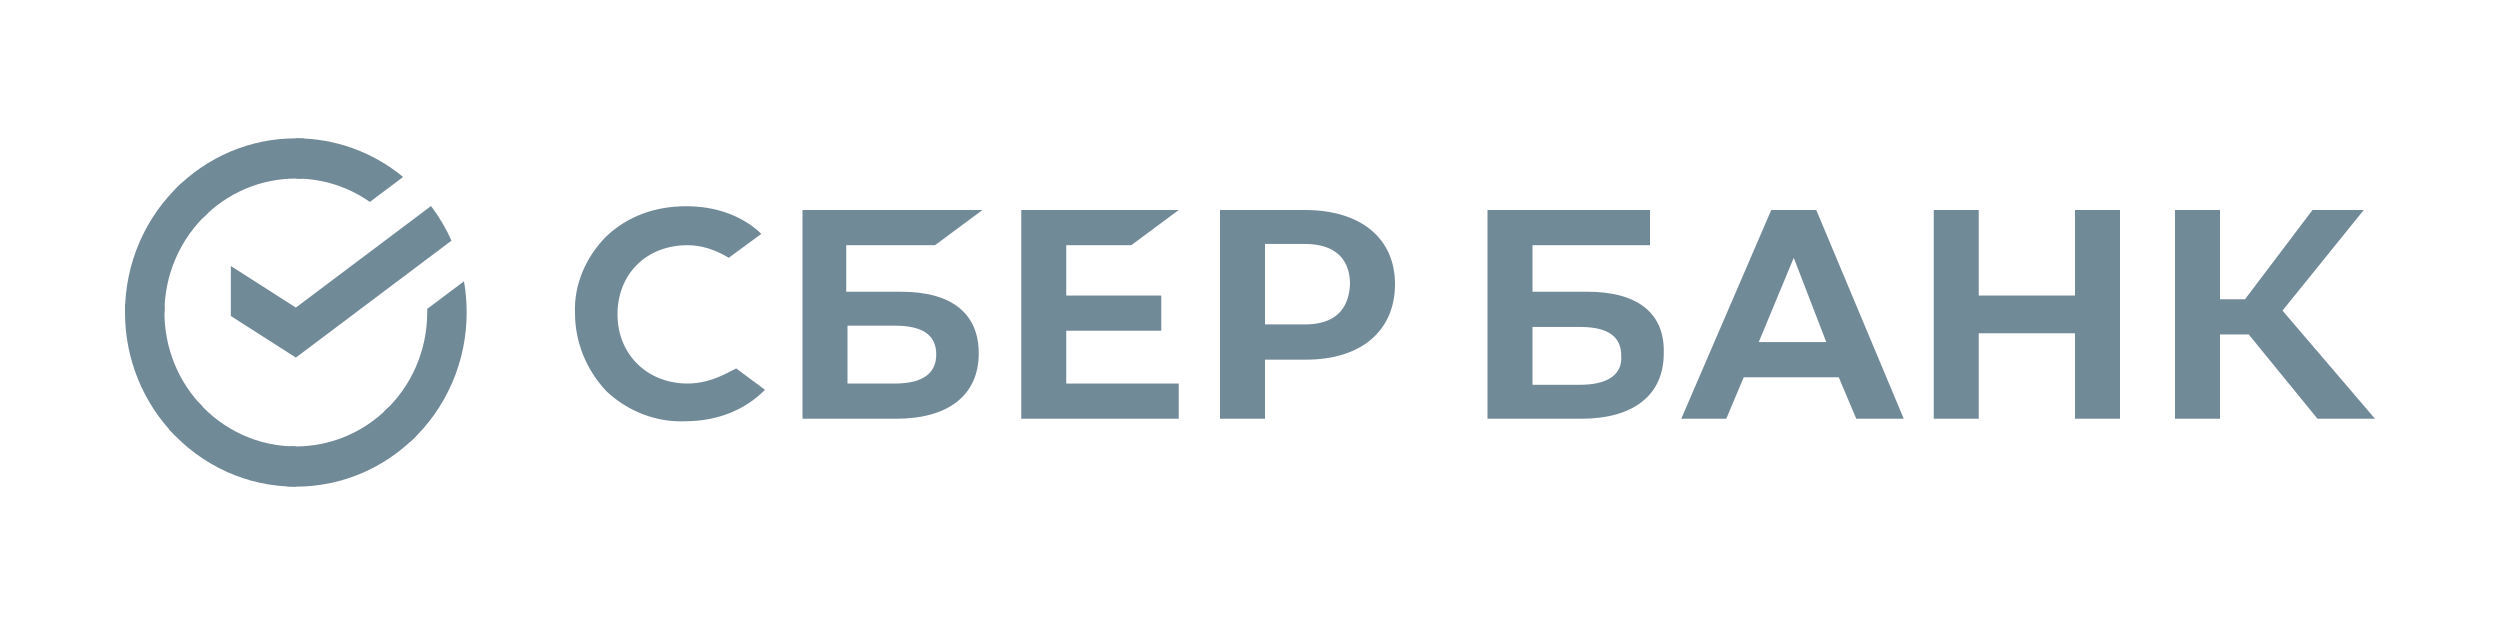
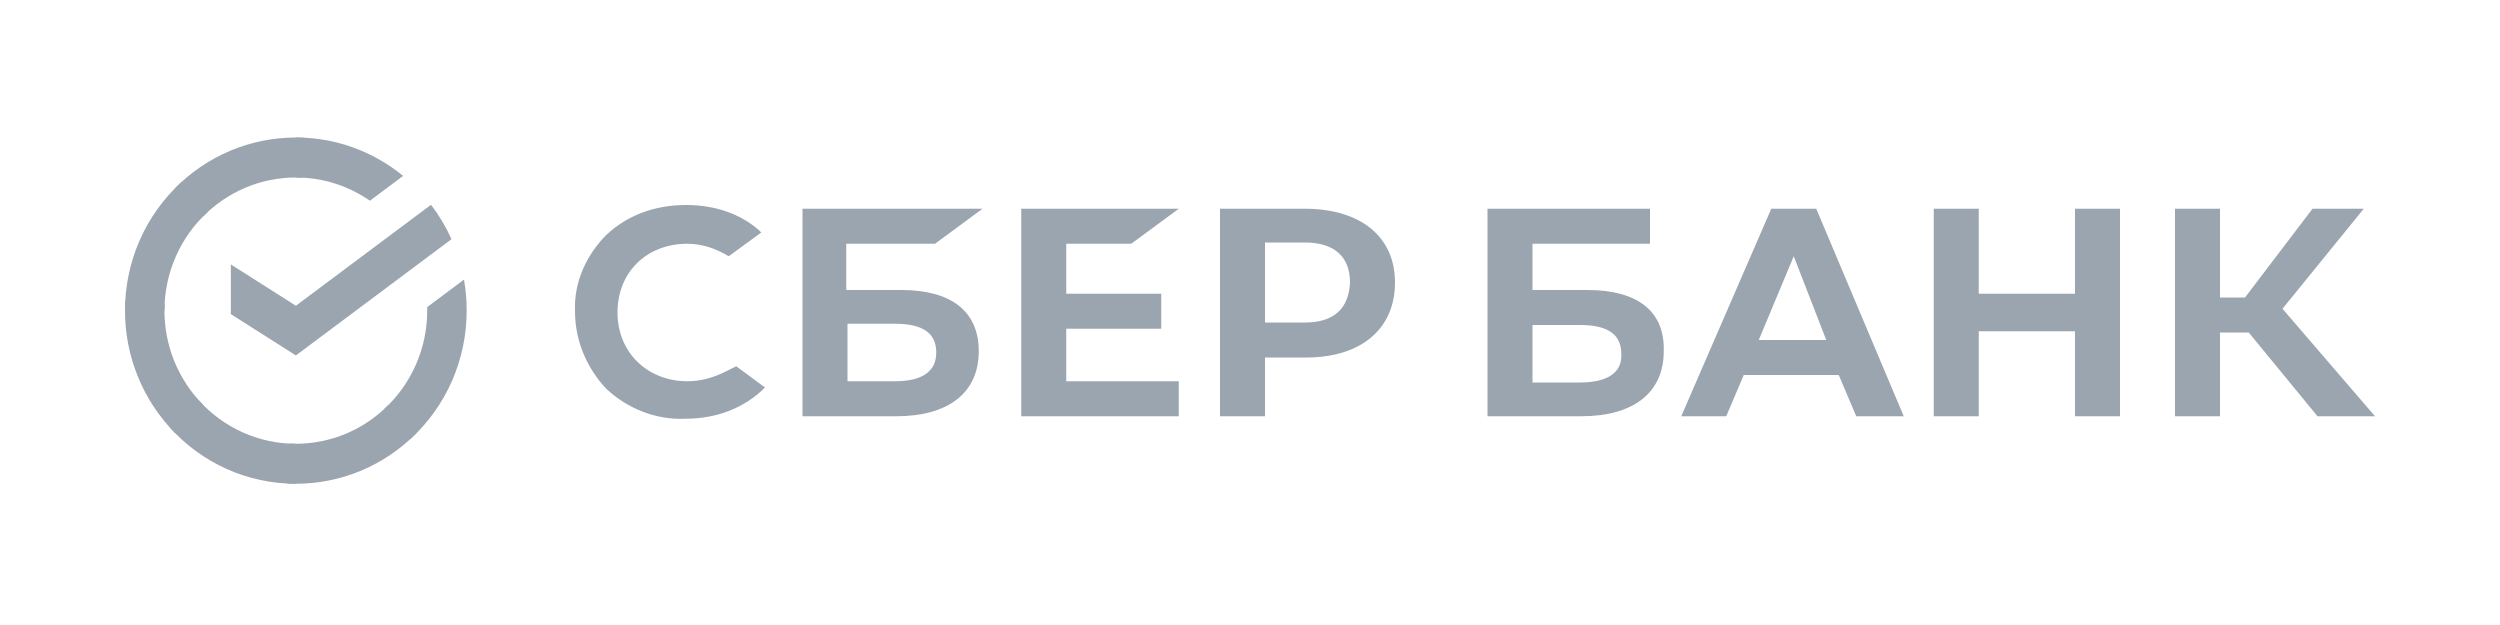
- <svg xmlns="http://www.w3.org/2000/svg" width="167" height="42" viewBox="0 0 167 42" fill="none">
-   <path d="M75.567 16.38L78.74 14.028H68.219V27.972H78.74V25.62H71.225V22.092H77.572V19.74H71.225V16.38H75.567ZM62.458 16.38L65.631 14.028H53.607V27.972H59.87C63.377 27.972 65.38 26.376 65.38 23.604C65.38 20.916 63.544 19.488 60.203 19.488H56.529V16.38H62.458ZM59.786 21.756C61.706 21.756 62.541 22.428 62.541 23.688C62.541 24.948 61.623 25.62 59.786 25.62H56.613V21.756H59.786ZM87.174 14.028H81.496V27.972H84.502V24.024H87.257C90.931 24.024 93.186 22.092 93.186 18.984C93.186 15.876 90.848 14.028 87.174 14.028ZM87.174 21.672H84.502V16.296H87.174C89.094 16.296 90.18 17.22 90.18 18.984C90.097 20.748 89.094 21.672 87.174 21.672ZM48.514 24.948C47.678 25.368 46.843 25.62 45.925 25.62C43.253 25.62 41.249 23.688 41.249 21C41.249 18.312 43.169 16.38 45.925 16.38C46.927 16.38 47.846 16.716 48.681 17.22L50.852 15.624L50.684 15.456C49.432 14.364 47.762 13.776 45.842 13.776C43.754 13.776 41.917 14.448 40.498 15.792C39.161 17.136 38.327 18.984 38.41 20.916C38.41 22.848 39.161 24.696 40.498 26.124C41.917 27.468 43.837 28.224 45.758 28.14C47.929 28.14 49.766 27.384 51.102 26.04L49.181 24.612L48.514 24.948ZM138.61 19.74H132.181V14.028H129.175V27.972H132.181V22.26H138.61V27.972H141.616V14.028H138.61V19.74ZM118.32 14.028L112.308 27.972H115.314L116.483 25.2H122.829L123.998 27.972H127.171L121.326 14.028H118.32ZM117.485 22.848L119.823 17.22L121.994 22.848H117.485ZM152.471 20.748L157.899 14.028H154.475L149.966 19.992H148.296V14.028H145.29V27.972H148.296V22.344H150.217L154.809 27.972H158.65L152.471 20.748ZM106.045 19.488H102.371V16.38H110.22V14.028H99.365V27.972H105.628C109.135 27.972 111.139 26.376 111.139 23.604C111.222 20.916 109.385 19.488 106.045 19.488ZM105.544 25.704H102.371V21.84H105.544C107.465 21.84 108.3 22.512 108.3 23.772C108.383 25.032 107.381 25.704 105.544 25.704Z" fill="#718A98" />
-   <path d="M28.792 13.761C29.334 14.475 29.793 15.252 30.159 16.074L19.764 23.886L15.42 21.11V17.77L19.764 20.546L28.792 13.761Z" fill="#718A98" />
-   <path d="M10.986 20.873C10.986 20.723 10.99 20.575 10.997 20.427L8.364 20.295C8.355 20.487 8.35 20.68 8.35 20.876C8.349 22.403 8.644 23.916 9.217 25.327C9.791 26.738 10.632 28.02 11.693 29.098L13.56 27.195C12.744 26.366 12.096 25.381 11.654 24.296C11.213 23.211 10.986 22.048 10.986 20.873Z" fill="#718A98" />
-   <path d="M19.762 11.927C19.909 11.927 20.055 11.933 20.2 11.94L20.332 9.255C20.143 9.246 19.953 9.241 19.762 9.241C18.263 9.239 16.779 9.539 15.394 10.124C14.009 10.709 12.751 11.566 11.692 12.648L13.56 14.552C14.373 13.719 15.339 13.059 16.404 12.608C17.468 12.158 18.609 11.927 19.762 11.927Z" fill="#718A98" />
-   <path d="M19.762 29.821C19.615 29.821 19.469 29.821 19.323 29.809L19.191 32.493C19.381 32.503 19.571 32.508 19.762 32.508C21.26 32.51 22.744 32.209 24.128 31.625C25.512 31.04 26.769 30.182 27.827 29.1L25.963 27.197C25.15 28.029 24.183 28.689 23.119 29.14C22.055 29.59 20.914 29.822 19.762 29.821Z" fill="#718A98" />
-   <path d="M24.708 13.489L26.927 11.821C24.899 10.147 22.368 9.236 19.758 9.24V11.927C21.525 11.925 23.251 12.469 24.708 13.489Z" fill="#718A98" />
-   <path d="M31.173 20.874C31.174 20.175 31.114 19.477 30.994 18.789L28.538 20.634C28.538 20.714 28.538 20.794 28.538 20.874C28.538 22.124 28.281 23.36 27.783 24.503C27.285 25.645 26.557 26.668 25.647 27.505L27.418 29.501C28.602 28.412 29.548 27.081 30.195 25.594C30.842 24.108 31.175 22.5 31.173 20.874Z" fill="#718A98" />
-   <path d="M19.762 29.821C18.536 29.822 17.323 29.56 16.203 29.052C15.082 28.544 14.079 27.802 13.257 26.874L11.3 28.679C12.369 29.886 13.674 30.851 15.132 31.511C16.59 32.17 18.167 32.51 19.762 32.508V29.821Z" fill="#718A98" />
-   <path d="M13.877 14.243L12.107 12.247C10.922 13.336 9.976 14.667 9.329 16.154C8.682 17.64 8.348 19.248 8.35 20.874H10.986C10.986 19.624 11.243 18.388 11.741 17.246C12.239 16.103 12.967 15.081 13.877 14.243Z" fill="#718A98" />
+ <svg xmlns="http://www.w3.org/2000/svg" width="200" height="50" viewBox="0 0 200 50" fill="none">
+   <path d="M90.5 19.5L94.3 16.7H81.7V33.3H94.3V30.5H85.3V26.3H92.9V23.5H85.3V19.5H90.5ZM74.8 19.5L78.6 16.7H64.2V33.3H71.7C75.9 33.3 78.3 31.4 78.3 28.1C78.3 24.9 76.1 23.2 72.1 23.2H67.7V19.5H74.8ZM71.6 25.9C73.9 25.9 74.9 26.7 74.9 28.2C74.9 29.7 73.8 30.5 71.6 30.5H67.8V25.9H71.6ZM104.4 16.7H97.6V33.3H101.2V28.6H104.5C108.9 28.6 111.6 26.3 111.6 22.6C111.6 18.9 108.8 16.7 104.4 16.7ZM104.4 25.8H101.2V19.4H104.4C106.7 19.4 108 20.5 108 22.6C107.9 24.7 106.7 25.8 104.4 25.8ZM58.1 29.7C57.1 30.2 56.1 30.5 55 30.5C51.8 30.5 49.4 28.2 49.4 25C49.4 21.8 51.7 19.5 55 19.5C56.2 19.5 57.3 19.9 58.3 20.5L60.9 18.6L60.7 18.4C59.2 17.1 57.2 16.4 54.9 16.4C52.4 16.4 50.2 17.2 48.5 18.8C46.9 20.4 45.9 22.6 46 24.9C46 27.2 46.9 29.4 48.5 31.1C50.2 32.7 52.5 33.6 54.8 33.5C57.4 33.5 59.6 32.6 61.2 31L58.9 29.3L58.1 29.7ZM166 23.5H158.3V16.7H154.7V33.3H158.3V26.5H166V33.3H169.6V16.7H166V23.5ZM141.7 16.7L134.5 33.3H138.1L139.5 30H147.1L148.5 33.3H152.3L145.3 16.7H141.7ZM140.7 27.2L143.5 20.5L146.1 27.2H140.7ZM182.6 24.7L189.1 16.7H185L179.6 23.8H177.6V16.7H174V33.3H177.6V26.6H179.9L185.4 33.3H190L182.6 24.7ZM127 23.2H122.6V19.5H132V16.7H119V33.3H126.5C130.7 33.3 133.1 31.4 133.1 28.1C133.2 24.9 131 23.2 127 23.2ZM126.4 30.6H122.6V26H126.4C128.7 26 129.7 26.8 129.7 28.3C129.8 29.8 128.6 30.6 126.4 30.6Z" fill="#9BA5B0" />
+   <path d="M34.481 16.381C35.13 17.232 35.68 18.156 36.119 19.135L23.67 28.436L18.467 25.13V21.154L23.67 24.459L34.481 16.381Z" fill="#9BA5B0" />
+   <path d="M13.157 24.849C13.157 24.671 13.162 24.494 13.17 24.317L10.017 24.161C10.006 24.389 10 24.62 10 24.853C9.999 26.671 10.352 28.472 11.039 30.151C11.725 31.831 12.733 33.357 14.003 34.641L16.239 32.376C15.262 31.389 14.486 30.216 13.957 28.924C13.428 27.633 13.156 26.248 13.157 24.849Z" fill="#9BA5B0" />
+   <path d="M23.667 14.199C23.843 14.199 24.018 14.206 24.192 14.214L24.349 11.018C24.123 11.007 23.896 11.002 23.667 11.002C21.872 10.999 20.094 11.357 18.436 12.053C16.777 12.749 15.271 13.77 14.003 15.057L16.239 17.324C17.213 16.333 18.371 15.547 19.645 15.01C20.92 14.474 22.287 14.198 23.667 14.199Z" fill="#9BA5B0" />
+   <path d="M23.667 35.501C23.491 35.501 23.316 35.501 23.141 35.487L22.983 38.682C23.21 38.694 23.438 38.7 23.667 38.7C25.461 38.701 27.238 38.344 28.896 37.648C30.553 36.952 32.059 35.93 33.326 34.643L31.093 32.377C30.119 33.368 28.962 34.154 27.688 34.69C26.413 35.226 25.047 35.502 23.667 35.501Z" fill="#9BA5B0" />
+   <path d="M29.591 16.058L32.248 14.072C29.82 12.079 26.788 10.995 23.663 11V14.199C25.779 14.196 27.846 14.844 29.591 16.058Z" fill="#9BA5B0" />
+   <path d="M37.333 24.85C37.335 24.018 37.263 23.187 37.118 22.368L34.177 24.565C34.177 24.66 34.177 24.754 34.177 24.85C34.178 26.338 33.87 27.81 33.273 29.17C32.677 30.529 31.805 31.747 30.715 32.744L32.836 35.12C34.254 33.823 35.387 32.239 36.162 30.469C36.936 28.7 37.335 26.785 37.333 24.85Z" fill="#9BA5B0" />
+   <path d="M23.667 35.501C22.198 35.502 20.746 35.19 19.404 34.585C18.062 33.981 16.86 33.098 15.877 31.993L13.533 34.142C14.813 35.579 16.376 36.727 18.122 37.513C19.868 38.298 21.757 38.702 23.667 38.7V35.501Z" fill="#9BA5B0" />
+   <path d="M16.619 16.956L14.499 14.579C13.081 15.876 11.947 17.461 11.172 19.23C10.397 20.999 9.998 22.914 10 24.85H13.157C13.157 23.362 13.464 21.89 14.061 20.53C14.657 19.17 15.529 17.953 16.619 16.956Z" fill="#9BA5B0" />
</svg>
